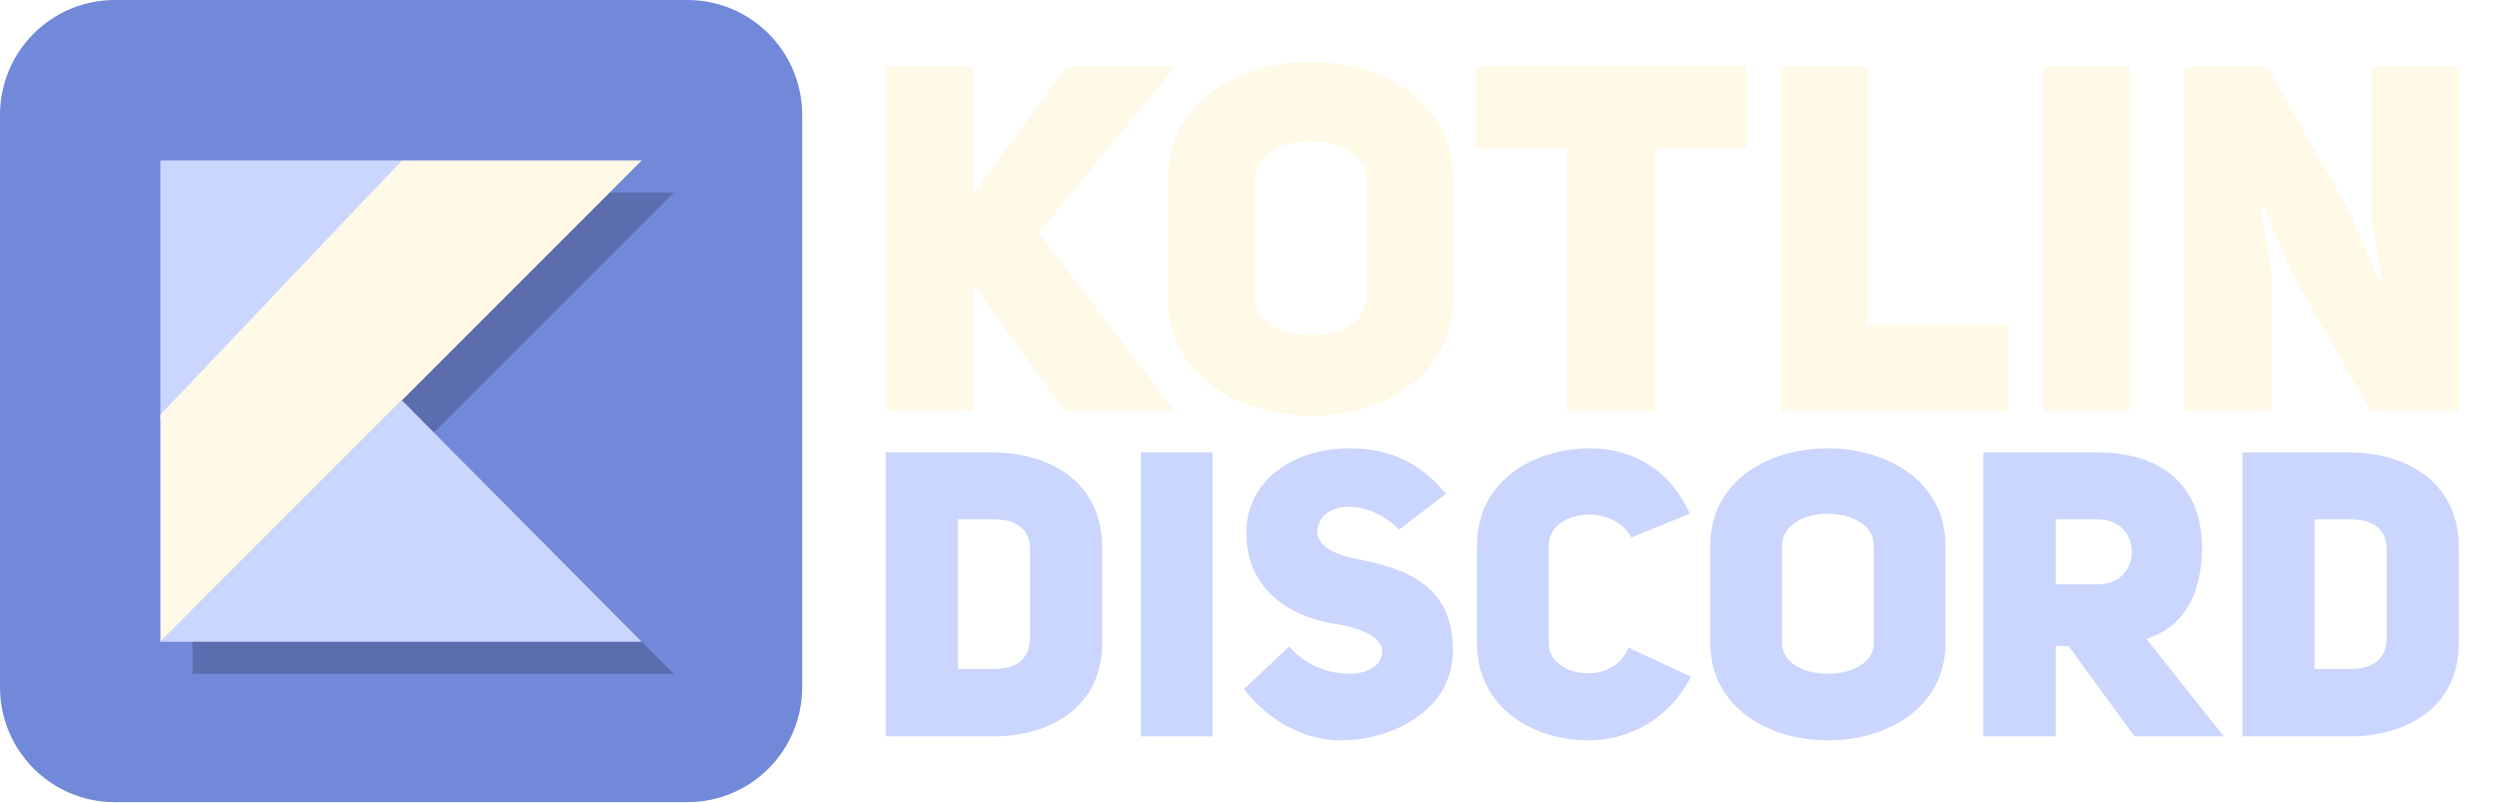
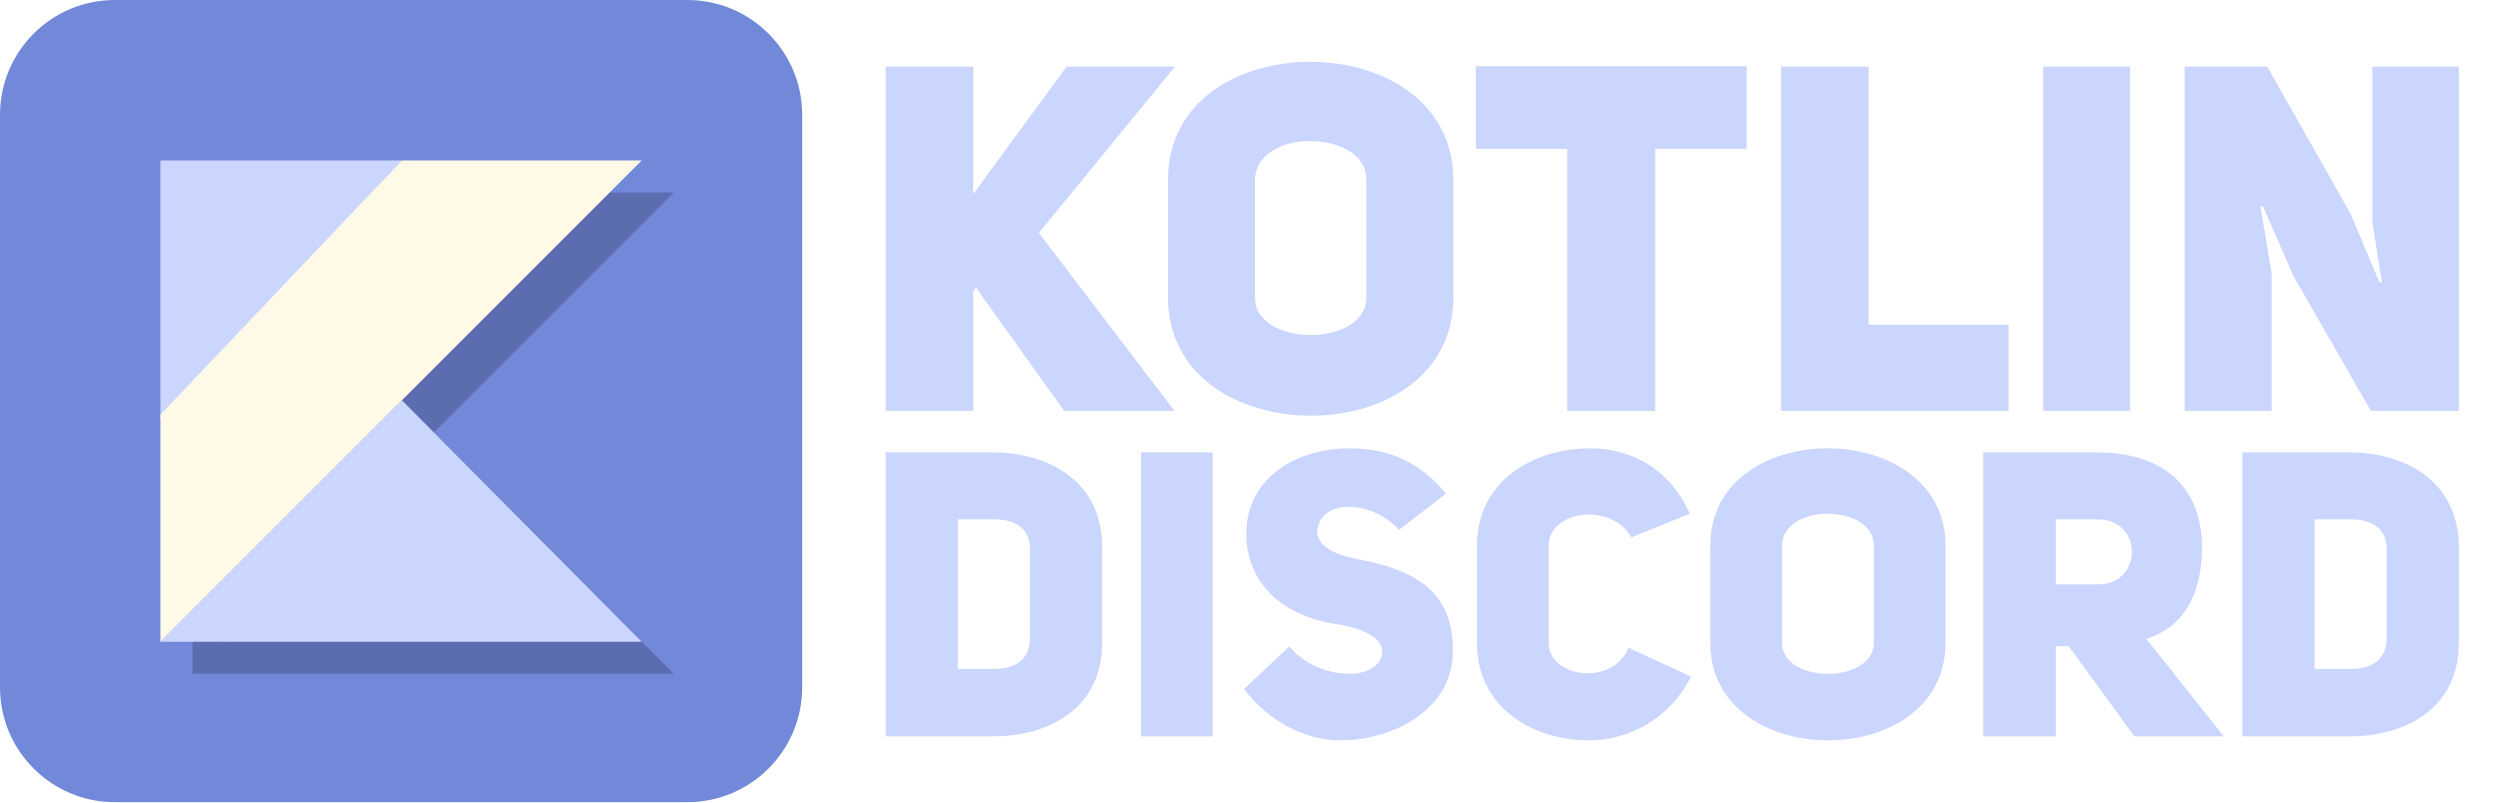
<svg xmlns="http://www.w3.org/2000/svg" xmlns:xlink="http://www.w3.org/1999/xlink" version="1.1" id="Layer_1" x="0px" y="0px" viewBox="0 0 311.656 100" xml:space="preserve" width="311.656" height="100">
  <defs id="defs100">
    <linearGradient gradientTransform="matrix(1,0,0,-1,0,61)" y2="15.333" x2="44.307" y1="-13.014" x1="15.959" gradientUnits="userSpaceOnUse" id="XMLID_3_">
      <stop id="stop57" style="stop-color:#0095D5" offset="9.677000e-02" />
      <stop id="stop59" style="stop-color:#238AD9" offset="0.301" />
      <stop id="stop61" style="stop-color:#557BDE" offset="0.621" />
      <stop id="stop63" style="stop-color:#7472E2" offset="0.864" />
      <stop id="stop65" style="stop-color:#806EE3" offset="1" />
    </linearGradient>
    <linearGradient gradientTransform="matrix(1,0,0,-1,0,61)" y2="65.405" x2="20.673" y1="48.941" x1="4.209" gradientUnits="userSpaceOnUse" id="SVGID_1_" xlink:href="#SVGID_2_">
      <stop id="stop69" style="stop-color:#0095D5" offset="0.118" />
      <stop id="stop71" style="stop-color:#3C83DC" offset="0.418" />
      <stop id="stop73" style="stop-color:#6D74E1" offset="0.696" />
      <stop id="stop75" style="stop-color:#806EE3" offset="0.833" />
    </linearGradient>
    <linearGradient gradientTransform="matrix(1,0,0,-1,0,61)" y2="61.669" x2="45.731" y1="5.836" x1="-10.102" gradientUnits="userSpaceOnUse" id="SVGID_2_">
      <stop id="stop80" style="stop-color:#C757BC" offset="0.107" />
      <stop id="stop82" style="stop-color:#D0609A" offset="0.214" />
      <stop id="stop84" style="stop-color:#E1725C" offset="0.425" />
      <stop id="stop86" style="stop-color:#EE7E2F" offset="0.605" />
      <stop id="stop88" style="stop-color:#F58613" offset="0.743" />
      <stop id="stop90" style="stop-color:#F88909" offset="0.823" />
    </linearGradient>
  </defs>
  <g id="layer3" transform="translate(0,-2.8610229e-6)">
    <rect style="display:inline;fill:#7289da;fill-opacity:1;stroke-width:4.944" id="rect838" width="100" height="100" x="0" y="2.8610229e-06" ry="14.319" />
-     <g style="fill:#fff9e8;fill-opacity:1" id="g926" transform="matrix(1.51511,0,0,1.51511,-58.7694,-12.70932)">
-       <path d="m 118.865,24.354 v -10.48 h -7.2 v 28.32 h 7.2 v -9.8 l 0.24,-0.32 7.24,10.12 h 9.08 l -11.16,-14.64 11.2,-13.68 h -8.92 z" style="font-style:normal;font-variant:normal;font-weight:900;font-stretch:normal;font-size:40px;line-height:1.25;font-family:'Uni Sans';-inkscape-font-specification:'Uni Sans Heavy';letter-spacing:0px;word-spacing:0px;fill:#fff9e8;fill-opacity:1;stroke:none" id="path880" />
-       <path d="m 134.891,32.874 c 0,6.48 5.88,9.72 11.76,9.72 5.88,0 11.72,-3.24 11.72,-9.72 v -9.68 c 0,-6.48 -5.88,-9.72 -11.76,-9.72 -5.88,0 -11.72,3.2 -11.72,9.72 z m 7.16,-9.68 c 0,-2.08 2.24,-3.2 4.48,-3.2 2.32,0 4.68,1 4.68,3.2 v 9.68 c 0,2.04 -2.28,3.08 -4.56,3.08 -2.28,0 -4.6,-1 -4.6,-3.08 z" style="font-style:normal;font-variant:normal;font-weight:900;font-stretch:normal;font-size:40px;line-height:1.25;font-family:'Uni Sans';-inkscape-font-specification:'Uni Sans Heavy';letter-spacing:0px;word-spacing:0px;fill:#fff9e8;fill-opacity:1;stroke:none" id="path882" />
-       <path d="m 182.499,20.634 v -6.8 h -22.28 v 6.8 h 7.52 v 21.56 h 7.24 v -21.56 z" style="font-style:normal;font-variant:normal;font-weight:900;font-stretch:normal;font-size:40px;line-height:1.25;font-family:'Uni Sans';-inkscape-font-specification:'Uni Sans Heavy';letter-spacing:0px;word-spacing:0px;fill:#fff9e8;fill-opacity:1;stroke:none" id="path884" />
-       <path d="m 185.337,42.194 h 18.72 v -7.08 h -11.52 v -21.24 h -7.2 z" style="font-style:normal;font-variant:normal;font-weight:900;font-stretch:normal;font-size:40px;line-height:1.25;font-family:'Uni Sans';-inkscape-font-specification:'Uni Sans Heavy';letter-spacing:0px;word-spacing:0px;fill:#fff9e8;fill-opacity:1;stroke:none" id="path886" />
-       <path d="m 214.059,13.874 h -7.16 v 28.32 h 7.16 z" style="font-style:normal;font-variant:normal;font-weight:900;font-stretch:normal;font-size:40px;line-height:1.25;font-family:'Uni Sans';-inkscape-font-specification:'Uni Sans Heavy';letter-spacing:0px;word-spacing:0px;fill:#fff9e8;fill-opacity:1;stroke:none" id="path888" />
-       <path d="m 218.54,42.194 h 7.16 v -11.32 l -0.92,-5.48 0.2,-0.04 2.48,5.68 6.4,11.16 h 7.24 v -28.32 h -7.12 v 12.84 c 0.04,0 0.76,4.88 0.8,4.88 l -0.2,0.04 -2.4,-5.68 -6.84,-12.08 h -6.8 z" style="font-style:normal;font-variant:normal;font-weight:900;font-stretch:normal;font-size:40px;line-height:1.25;font-family:'Uni Sans';-inkscape-font-specification:'Uni Sans Heavy';letter-spacing:0px;word-spacing:0px;fill:#fff9e8;fill-opacity:1;stroke:none" id="path890" />
+     <g style="fill:#cbd6ff;fill-opacity:1" id="g926" transform="matrix(1.51511,0,0,1.51511,-58.7694,-12.70932)">
+       <path d="m 118.865,24.354 v -10.48 h -7.2 v 28.32 h 7.2 v -9.8 l 0.24,-0.32 7.24,10.12 h 9.08 l -11.16,-14.64 11.2,-13.68 h -8.92 z" style="font-style:normal;font-variant:normal;font-weight:900;font-stretch:normal;font-size:40px;line-height:1.25;font-family:'Uni Sans';-inkscape-font-specification:'Uni Sans Heavy';letter-spacing:0px;word-spacing:0px;fill:#cbd6ff;fill-opacity:1;stroke:none" id="path880" />
+       <path d="m 134.891,32.874 c 0,6.48 5.88,9.72 11.76,9.72 5.88,0 11.72,-3.24 11.72,-9.72 v -9.68 c 0,-6.48 -5.88,-9.72 -11.76,-9.72 -5.88,0 -11.72,3.2 -11.72,9.72 z m 7.16,-9.68 c 0,-2.08 2.24,-3.2 4.48,-3.2 2.32,0 4.68,1 4.68,3.2 v 9.68 c 0,2.04 -2.28,3.08 -4.56,3.08 -2.28,0 -4.6,-1 -4.6,-3.08 z" style="font-style:normal;font-variant:normal;font-weight:900;font-stretch:normal;font-size:40px;line-height:1.25;font-family:'Uni Sans';-inkscape-font-specification:'Uni Sans Heavy';letter-spacing:0px;word-spacing:0px;fill:#cbd6ff;fill-opacity:1;stroke:none" id="path882" />
+       <path d="m 182.499,20.634 v -6.8 h -22.28 v 6.8 h 7.52 v 21.56 h 7.24 v -21.56 z" style="font-style:normal;font-variant:normal;font-weight:900;font-stretch:normal;font-size:40px;line-height:1.25;font-family:'Uni Sans';-inkscape-font-specification:'Uni Sans Heavy';letter-spacing:0px;word-spacing:0px;fill:#cbd6ff;fill-opacity:1;stroke:none" id="path884" />
+       <path d="m 185.337,42.194 h 18.72 v -7.08 h -11.52 v -21.24 h -7.2 z" style="font-style:normal;font-variant:normal;font-weight:900;font-stretch:normal;font-size:40px;line-height:1.25;font-family:'Uni Sans';-inkscape-font-specification:'Uni Sans Heavy';letter-spacing:0px;word-spacing:0px;fill:#cbd6ff;fill-opacity:1;stroke:none" id="path886" />
+       <path d="m 214.059,13.874 h -7.16 v 28.32 h 7.16 z" style="font-style:normal;font-variant:normal;font-weight:900;font-stretch:normal;font-size:40px;line-height:1.25;font-family:'Uni Sans';-inkscape-font-specification:'Uni Sans Heavy';letter-spacing:0px;word-spacing:0px;fill:#cbd6ff;fill-opacity:1;stroke:none" id="path888" />
+       <path d="m 218.54,42.194 h 7.16 v -11.32 l -0.92,-5.48 0.2,-0.04 2.48,5.68 6.4,11.16 h 7.24 v -28.32 h -7.12 v 12.84 c 0.04,0 0.76,4.88 0.8,4.88 l -0.2,0.04 -2.4,-5.68 -6.84,-12.08 h -6.8 z" style="font-style:normal;font-variant:normal;font-weight:900;font-stretch:normal;font-size:40px;line-height:1.25;font-family:'Uni Sans';-inkscape-font-specification:'Uni Sans Heavy';letter-spacing:0px;word-spacing:0px;fill:#cbd6ff;fill-opacity:1;stroke:none" id="path890" />
    </g>
    <g style="fill:#cbd6ff;fill-opacity:1" id="g935" transform="matrix(1.24917,0,0,1.250015,-29.42388,-12.43529)">
      <path d="m 111.946,55.063 v 28.32 h 10.6 c 5.68,0.04 11,-2.8 11,-9.32 v -9.52 c 0,-6.6 -5.32,-9.48 -11,-9.48 z m 7.2,21.6 v -14.92 h 3.64 c 2.4,0 3.56,1.16 3.56,3 v 8.84 c 0,1.84 -1.12,3.08 -3.56,3.08 z" style="font-style:normal;font-variant:normal;font-weight:900;font-stretch:normal;font-size:40px;line-height:1.25;font-family:'Uni Sans';-inkscape-font-specification:'Uni Sans Heavy';letter-spacing:0px;word-spacing:0px;fill:#cbd6ff;fill-opacity:1;stroke:none" id="path892" />
      <path d="m 144.574,55.063 h -7.16 v 28.32 h 7.16 z" style="font-style:normal;font-variant:normal;font-weight:900;font-stretch:normal;font-size:40px;line-height:1.25;font-family:'Uni Sans';-inkscape-font-specification:'Uni Sans Heavy';letter-spacing:0px;word-spacing:0px;fill:#cbd6ff;fill-opacity:1;stroke:none" id="path894" />
      <path d="m 147.695,78.663 c 2.64,3.4 6.24,5.12 9.64,5.12 5.2,0 10.96,-3 11.2,-8.48 0.32,-6.96 -4.72,-8.72 -9.76,-9.64 -2.2,-0.48 -3.68,-1.28 -3.76,-2.64 0.12,-3.28 5.2,-3.4 8.16,-0.24 l 4.68,-3.6 c -2.92,-3.56 -6.24,-4.52 -9.68,-4.52 -5.2,0 -10.24,2.92 -10.24,8.48 0,5.4 4.16,8.28 8.72,9 2.32,0.32 4.92,1.24 4.84,2.84 -0.2,3.04 -6.44,2.88 -9.28,-0.56 z" style="font-style:normal;font-variant:normal;font-weight:900;font-stretch:normal;font-size:40px;line-height:1.25;font-family:'Uni Sans';-inkscape-font-specification:'Uni Sans Heavy';letter-spacing:0px;word-spacing:0px;fill:#cbd6ff;fill-opacity:1;stroke:none" id="path896" />
      <path d="m 186.073,74.543 c -1.56,3.92 -7.96,2.96 -7.96,-0.44 v -9.76 c 0,-3.52 6.32,-4.32 8.24,-0.8 l 5.84,-2.36 c -2.28,-5.04 -6.48,-6.52 -9.96,-6.52 -5.68,0 -11.28,3.28 -11.28,9.68 v 9.76 c 0,6.44 5.6,9.68 11.16,9.68 3.56,0 7.84,-1.76 10.2,-6.36 z" style="font-style:normal;font-variant:normal;font-weight:900;font-stretch:normal;font-size:40px;line-height:1.25;font-family:'Uni Sans';-inkscape-font-specification:'Uni Sans Heavy';letter-spacing:0px;word-spacing:0px;fill:#cbd6ff;fill-opacity:1;stroke:none" id="path898" />
      <path d="m 194.234,74.063 c 0,6.48 5.88,9.72 11.76,9.72 5.88,0 11.72,-3.24 11.72,-9.72 v -9.68 c 0,-6.48 -5.88,-9.72 -11.76,-9.72 -5.88,0 -11.72,3.2 -11.72,9.72 z m 7.16,-9.68 c 0,-2.08 2.24,-3.2 4.48,-3.2 2.32,0 4.68,1 4.68,3.2 v 9.68 c 0,2.04 -2.28,3.08 -4.56,3.08 -2.28,0 -4.6,-1 -4.6,-3.08 z" style="font-style:normal;font-variant:normal;font-weight:900;font-stretch:normal;font-size:40px;line-height:1.25;font-family:'Uni Sans';-inkscape-font-specification:'Uni Sans Heavy';letter-spacing:0px;word-spacing:0px;fill:#cbd6ff;fill-opacity:1;stroke:none" id="path900" />
      <path d="m 236.557,83.383 h 8.92 l -7.72,-9.72 c 3.44,-1.08 5.56,-4.04 5.56,-9.28 -0.16,-6.64 -4.68,-9.32 -10.52,-9.32 h -11.32 v 28.32 h 7.24 v -9 h 1.28 z m -7.84,-15.16 v -6.48 h 4.2 c 4.52,0 4.52,6.48 0,6.48 z" style="font-style:normal;font-variant:normal;font-weight:900;font-stretch:normal;font-size:40px;line-height:1.25;font-family:'Uni Sans';-inkscape-font-specification:'Uni Sans Heavy';letter-spacing:0px;word-spacing:0px;fill:#cbd6ff;fill-opacity:1;stroke:none" id="path902" />
      <path d="m 247.336,55.063 v 28.32 h 10.6 c 5.68,0.04 11,-2.8 11,-9.32 v -9.52 c 0,-6.6 -5.32,-9.48 -11,-9.48 z m 7.2,21.6 v -14.92 h 3.64 c 2.4,0 3.56,1.16 3.56,3 v 8.84 c 0,1.84 -1.12,3.08 -3.56,3.08 z" style="font-style:normal;font-variant:normal;font-weight:900;font-stretch:normal;font-size:40px;line-height:1.25;font-family:'Uni Sans';-inkscape-font-specification:'Uni Sans Heavy';letter-spacing:0px;word-spacing:0px;fill:#cbd6ff;fill-opacity:1;stroke:none" id="path904" />
    </g>
  </g>
  <g id="layer1" style="display:inline" transform="translate(0,-2.8610229e-6)">
    <g id="g4665" transform="translate(-2,2)">
      <polygon points="30.1,29.9 60,60 0,60 " style="fill:#000000;fill-opacity:0.204" id="polygon4649" transform="translate(26,22)" />
      <polygon id="polygon4653" points="0,60 30.1,29.9 60,0 30.1,0 0,31.7 " style="fill:#000000;fill-opacity:0.204" transform="translate(26,22)" />
    </g>
  </g>
  <g id="layer2" style="display:inline" transform="translate(0,-2.8610229e-6)">
    <polygon points="0,60 30.1,29.9 60,60 " style="fill:#cbd6ff;fill-opacity:1" id="XMLID_2_" transform="translate(20,20)" />
    <polygon id="polygon78" points="0,0 30.1,0 0,32.5 " style="fill:#cbd6ff;fill-opacity:1" transform="translate(20,20)" />
    <polygon id="polygon93" points="0,31.7 0,60 30.1,29.9 60,0 30.1,0 " style="fill:#fff9e8;fill-opacity:1" transform="translate(20,20)" />
  </g>
</svg>
